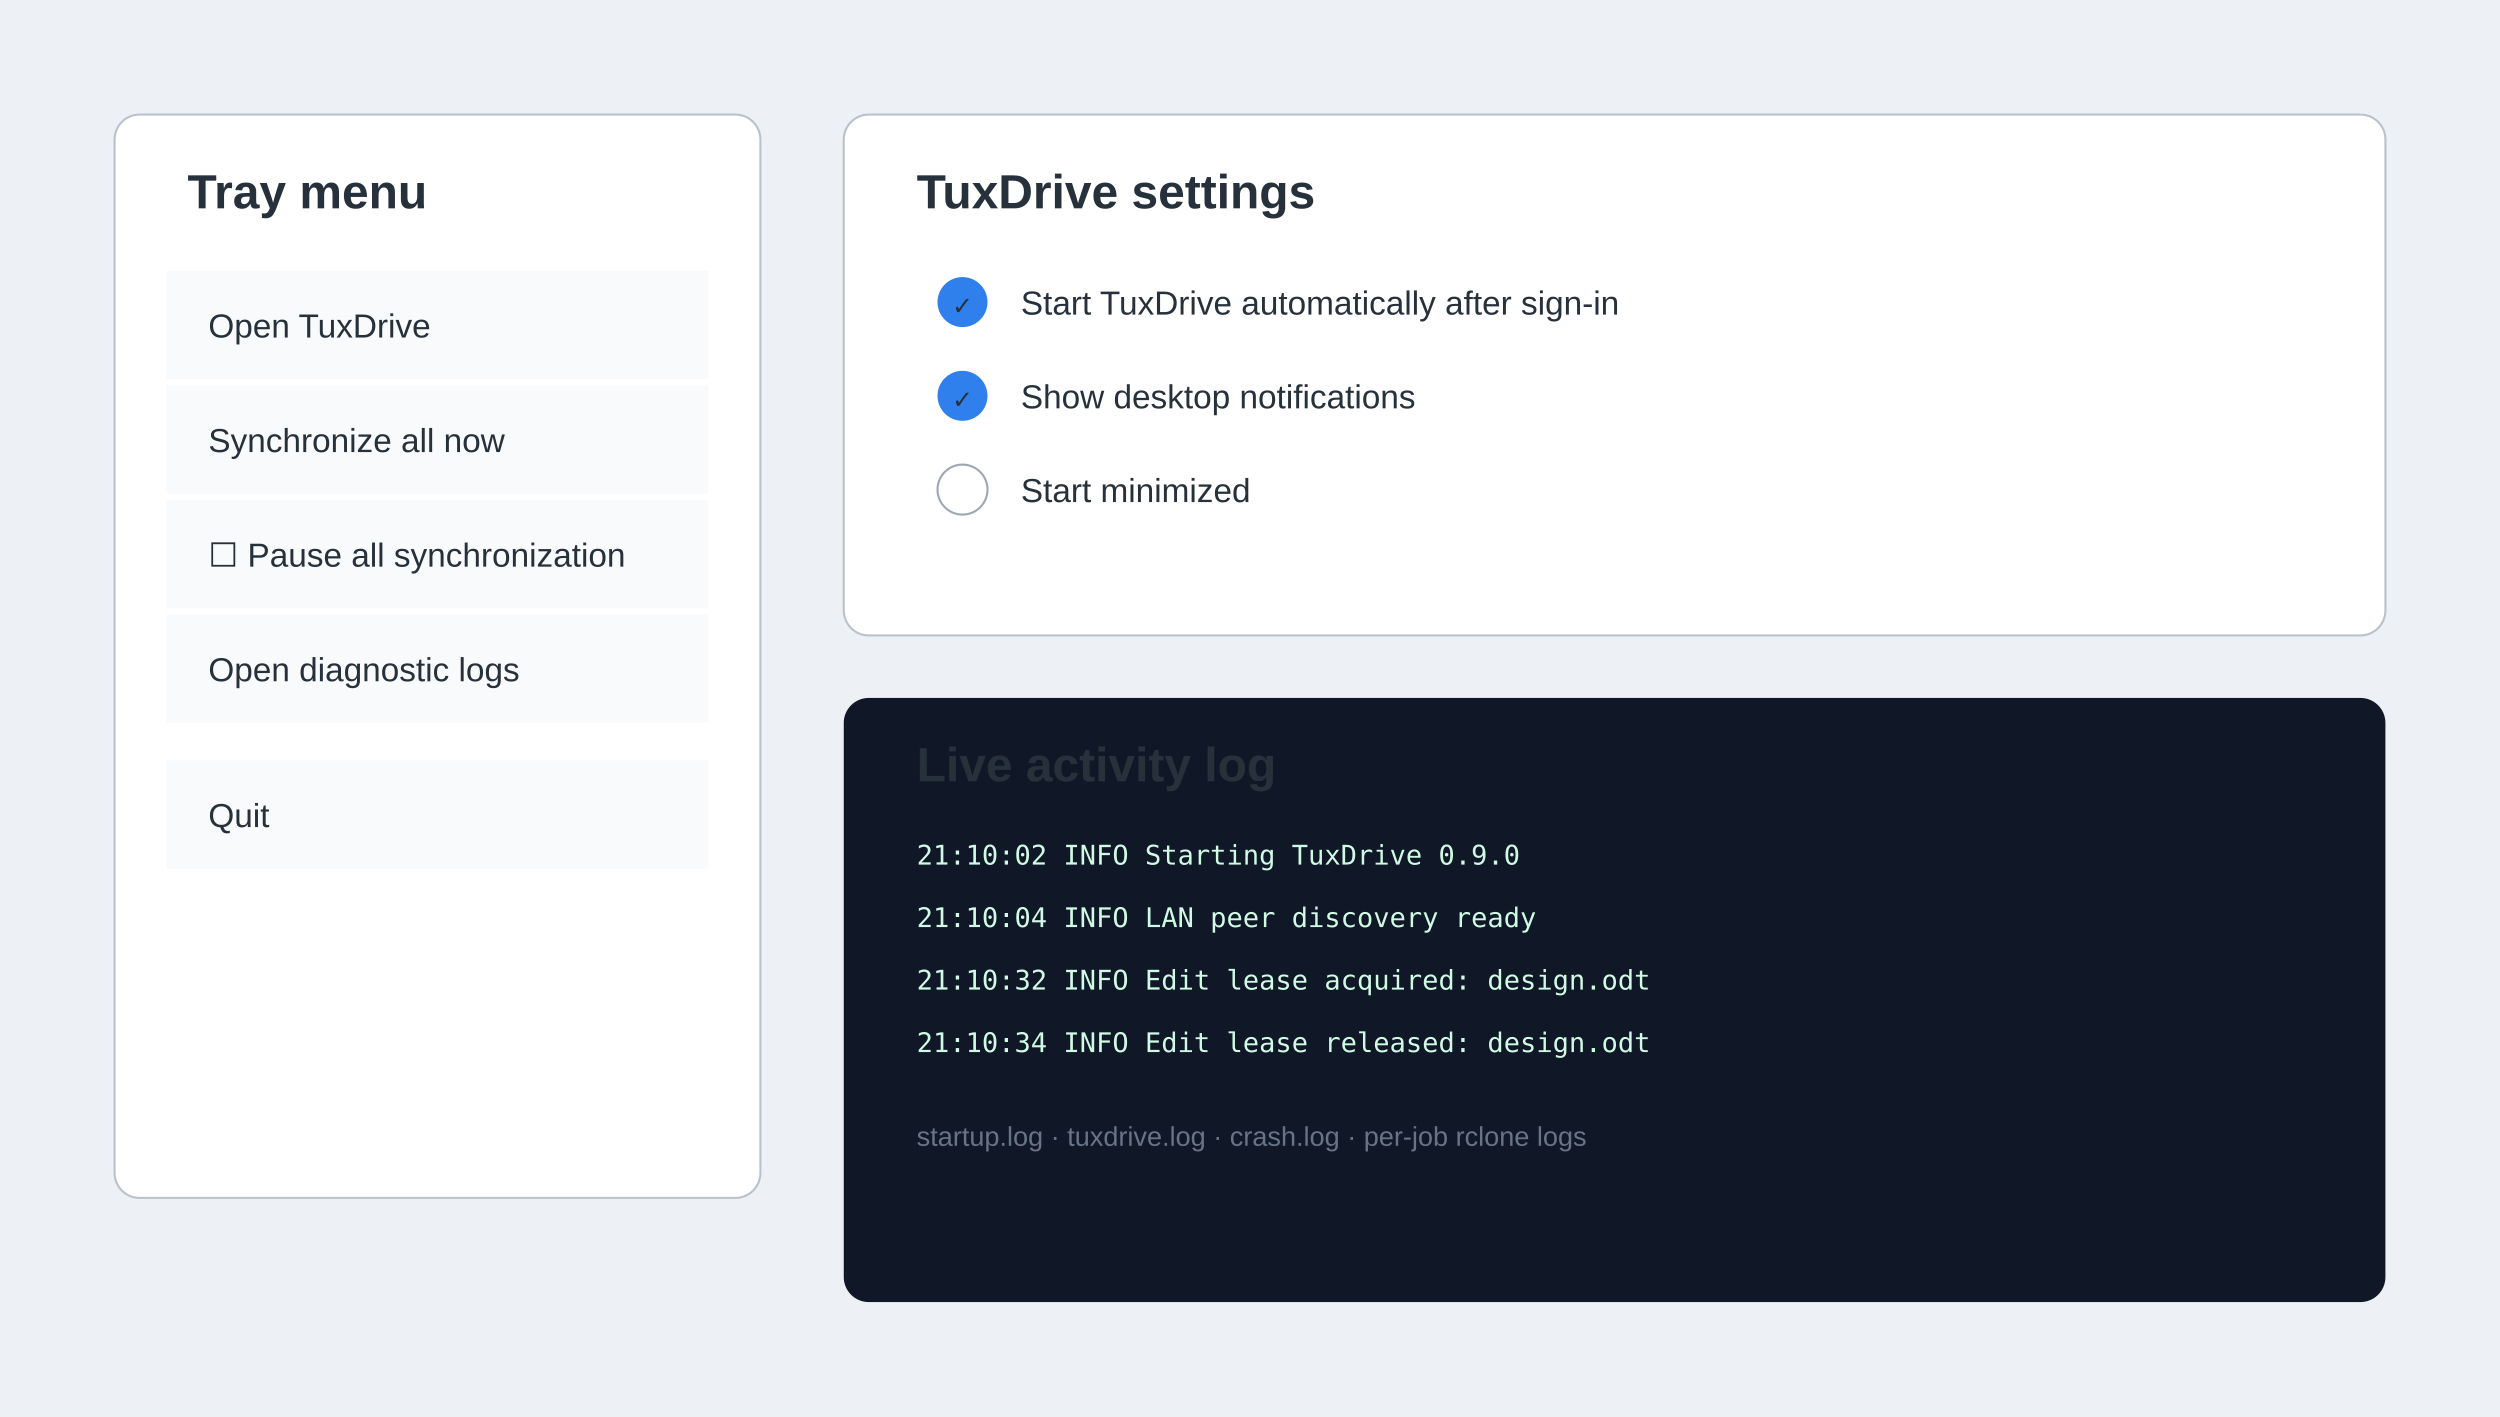
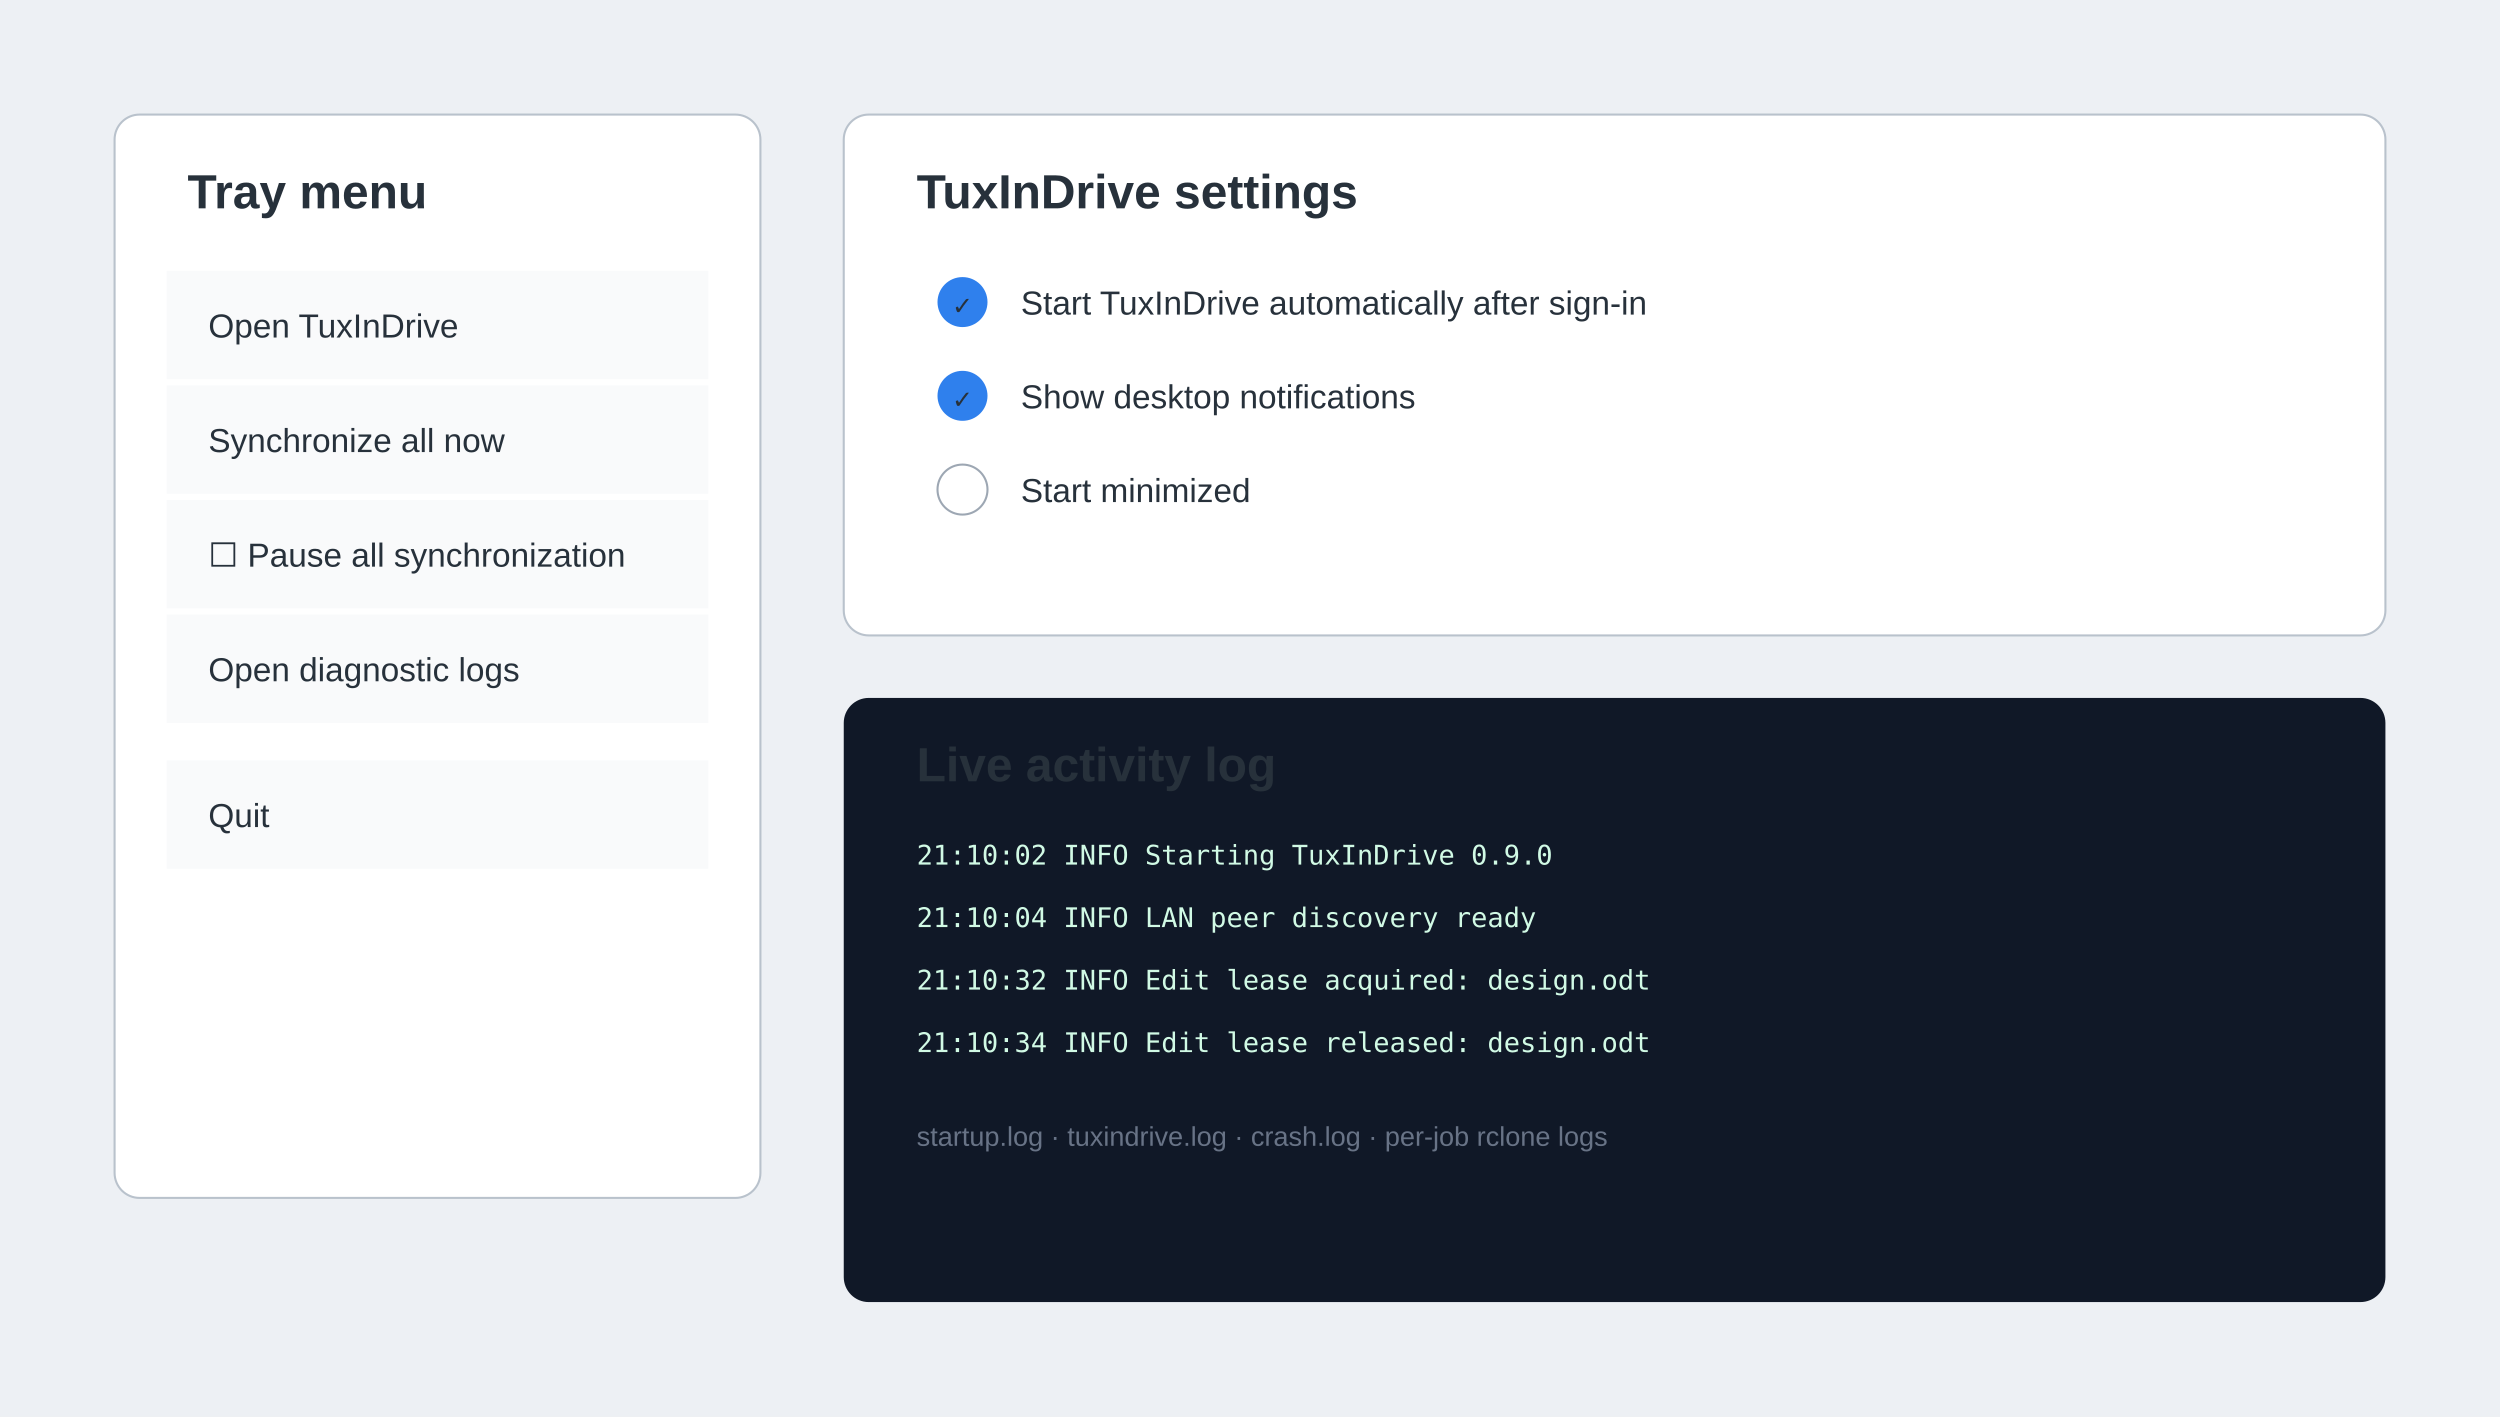
<svg xmlns="http://www.w3.org/2000/svg" width="1200" height="680" viewBox="0 0 1200 680">
  <style>text{font-family:Ubuntu,Arial,sans-serif;fill:#27313b}.h{font-size:23px;font-weight:700}.l{font-size:16px}.s{font-size:13px;fill:#687386}.box{fill:#fff;stroke:#b9c2cc}.row{fill:#f9fafb}.log{fill:#101827}.logt{fill:#d1fae5;font-family:monospace;font-size:13px}.check{fill:#2f80ed}</style>
  <rect width="1200" height="680" fill="#edf0f4" />
  <rect x="55" y="55" width="310" height="520" rx="12" class="box" />
  <text x="90" y="100" class="h">Tray menu</text>
  <g transform="translate(80 130)">
    <rect width="260" height="52" class="row" />
-     <text x="20" y="32" class="l">Open TuxDrive</text>
+     <text x="20" y="32" class="l">Open TuxInDrive</text>
    <rect y="55" width="260" height="52" class="row" />
    <text x="20" y="87" class="l">Synchronize all now</text>
    <rect y="110" width="260" height="52" class="row" />
    <text x="20" y="142" class="l">☐ Pause all synchronization</text>
    <rect y="165" width="260" height="52" class="row" />
    <text x="20" y="197" class="l">Open diagnostic logs</text>
    <rect y="235" width="260" height="52" class="row" />
    <text x="20" y="267" class="l">Quit</text>
  </g>
  <rect x="405" y="55" width="740" height="250" rx="12" class="box" />
-   <text x="440" y="100" class="h">TuxDrive settings</text>
+   <text x="440" y="100" class="h">TuxInDrive settings</text>
  <circle cx="462" cy="145" r="12" class="check" />
  <text x="462" y="151" text-anchor="middle" fill="#fff">✓</text>
-   <text x="490" y="151" class="l">Start TuxDrive automatically after sign-in</text>
+   <text x="490" y="151" class="l">Start TuxInDrive automatically after sign-in</text>
  <circle cx="462" cy="190" r="12" class="check" />
  <text x="462" y="196" text-anchor="middle" fill="#fff">✓</text>
  <text x="490" y="196" class="l">Show desktop notifications</text>
  <circle cx="462" cy="235" r="12" fill="#fff" stroke="#9da7b3" />
  <text x="490" y="241" class="l">Start minimized</text>
  <rect x="405" y="335" width="740" height="290" rx="12" class="log" />
  <text x="440" y="375" class="h" fill="#fff">Live activity log</text>
-   <text x="440" y="415" class="logt">21:10:02 INFO  Starting TuxDrive 0.9.0</text>
+   <text x="440" y="415" class="logt">21:10:02 INFO  Starting TuxInDrive 0.9.0</text>
  <text x="440" y="445" class="logt">21:10:04 INFO  LAN peer discovery ready</text>
  <text x="440" y="475" class="logt">21:10:32 INFO  Edit lease acquired: design.odt</text>
  <text x="440" y="505" class="logt">21:10:34 INFO  Edit lease released: design.odt</text>
-   <text x="440" y="550" class="s" fill="#9ca3af">startup.log · tuxdrive.log · crash.log · per-job rclone logs</text>
+   <text x="440" y="550" class="s" fill="#9ca3af">startup.log · tuxindrive.log · crash.log · per-job rclone logs</text>
</svg>
